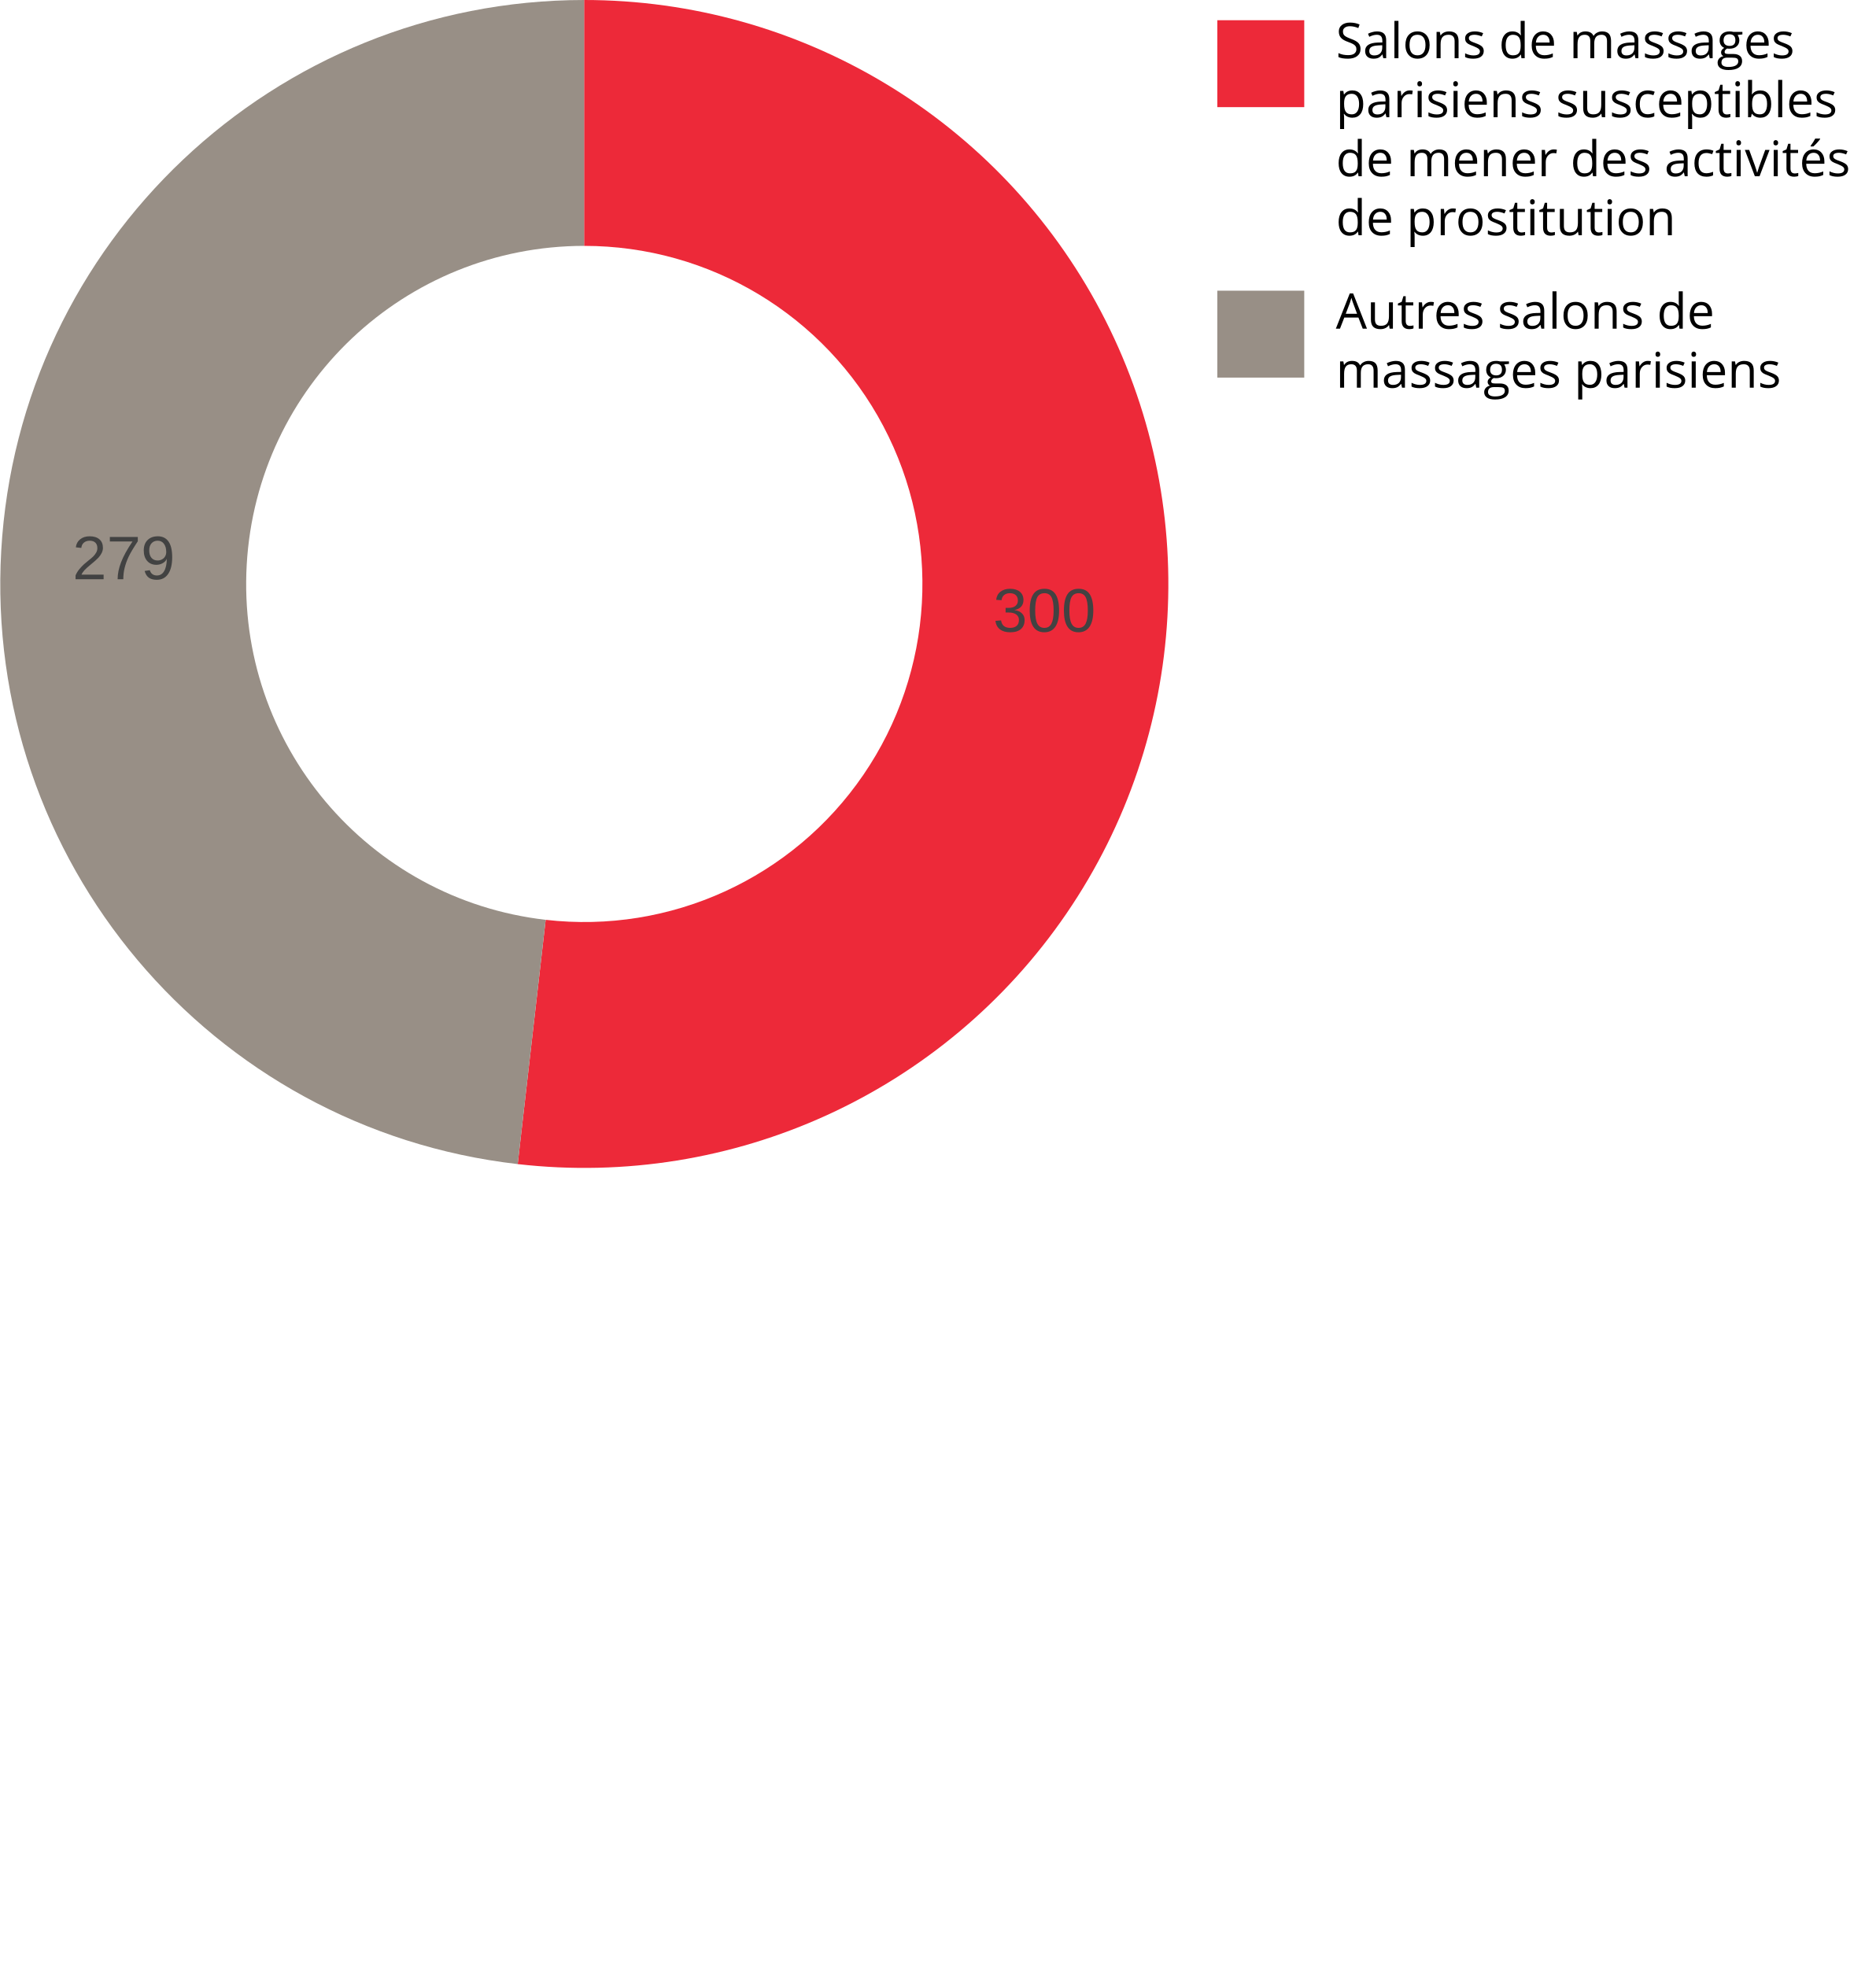
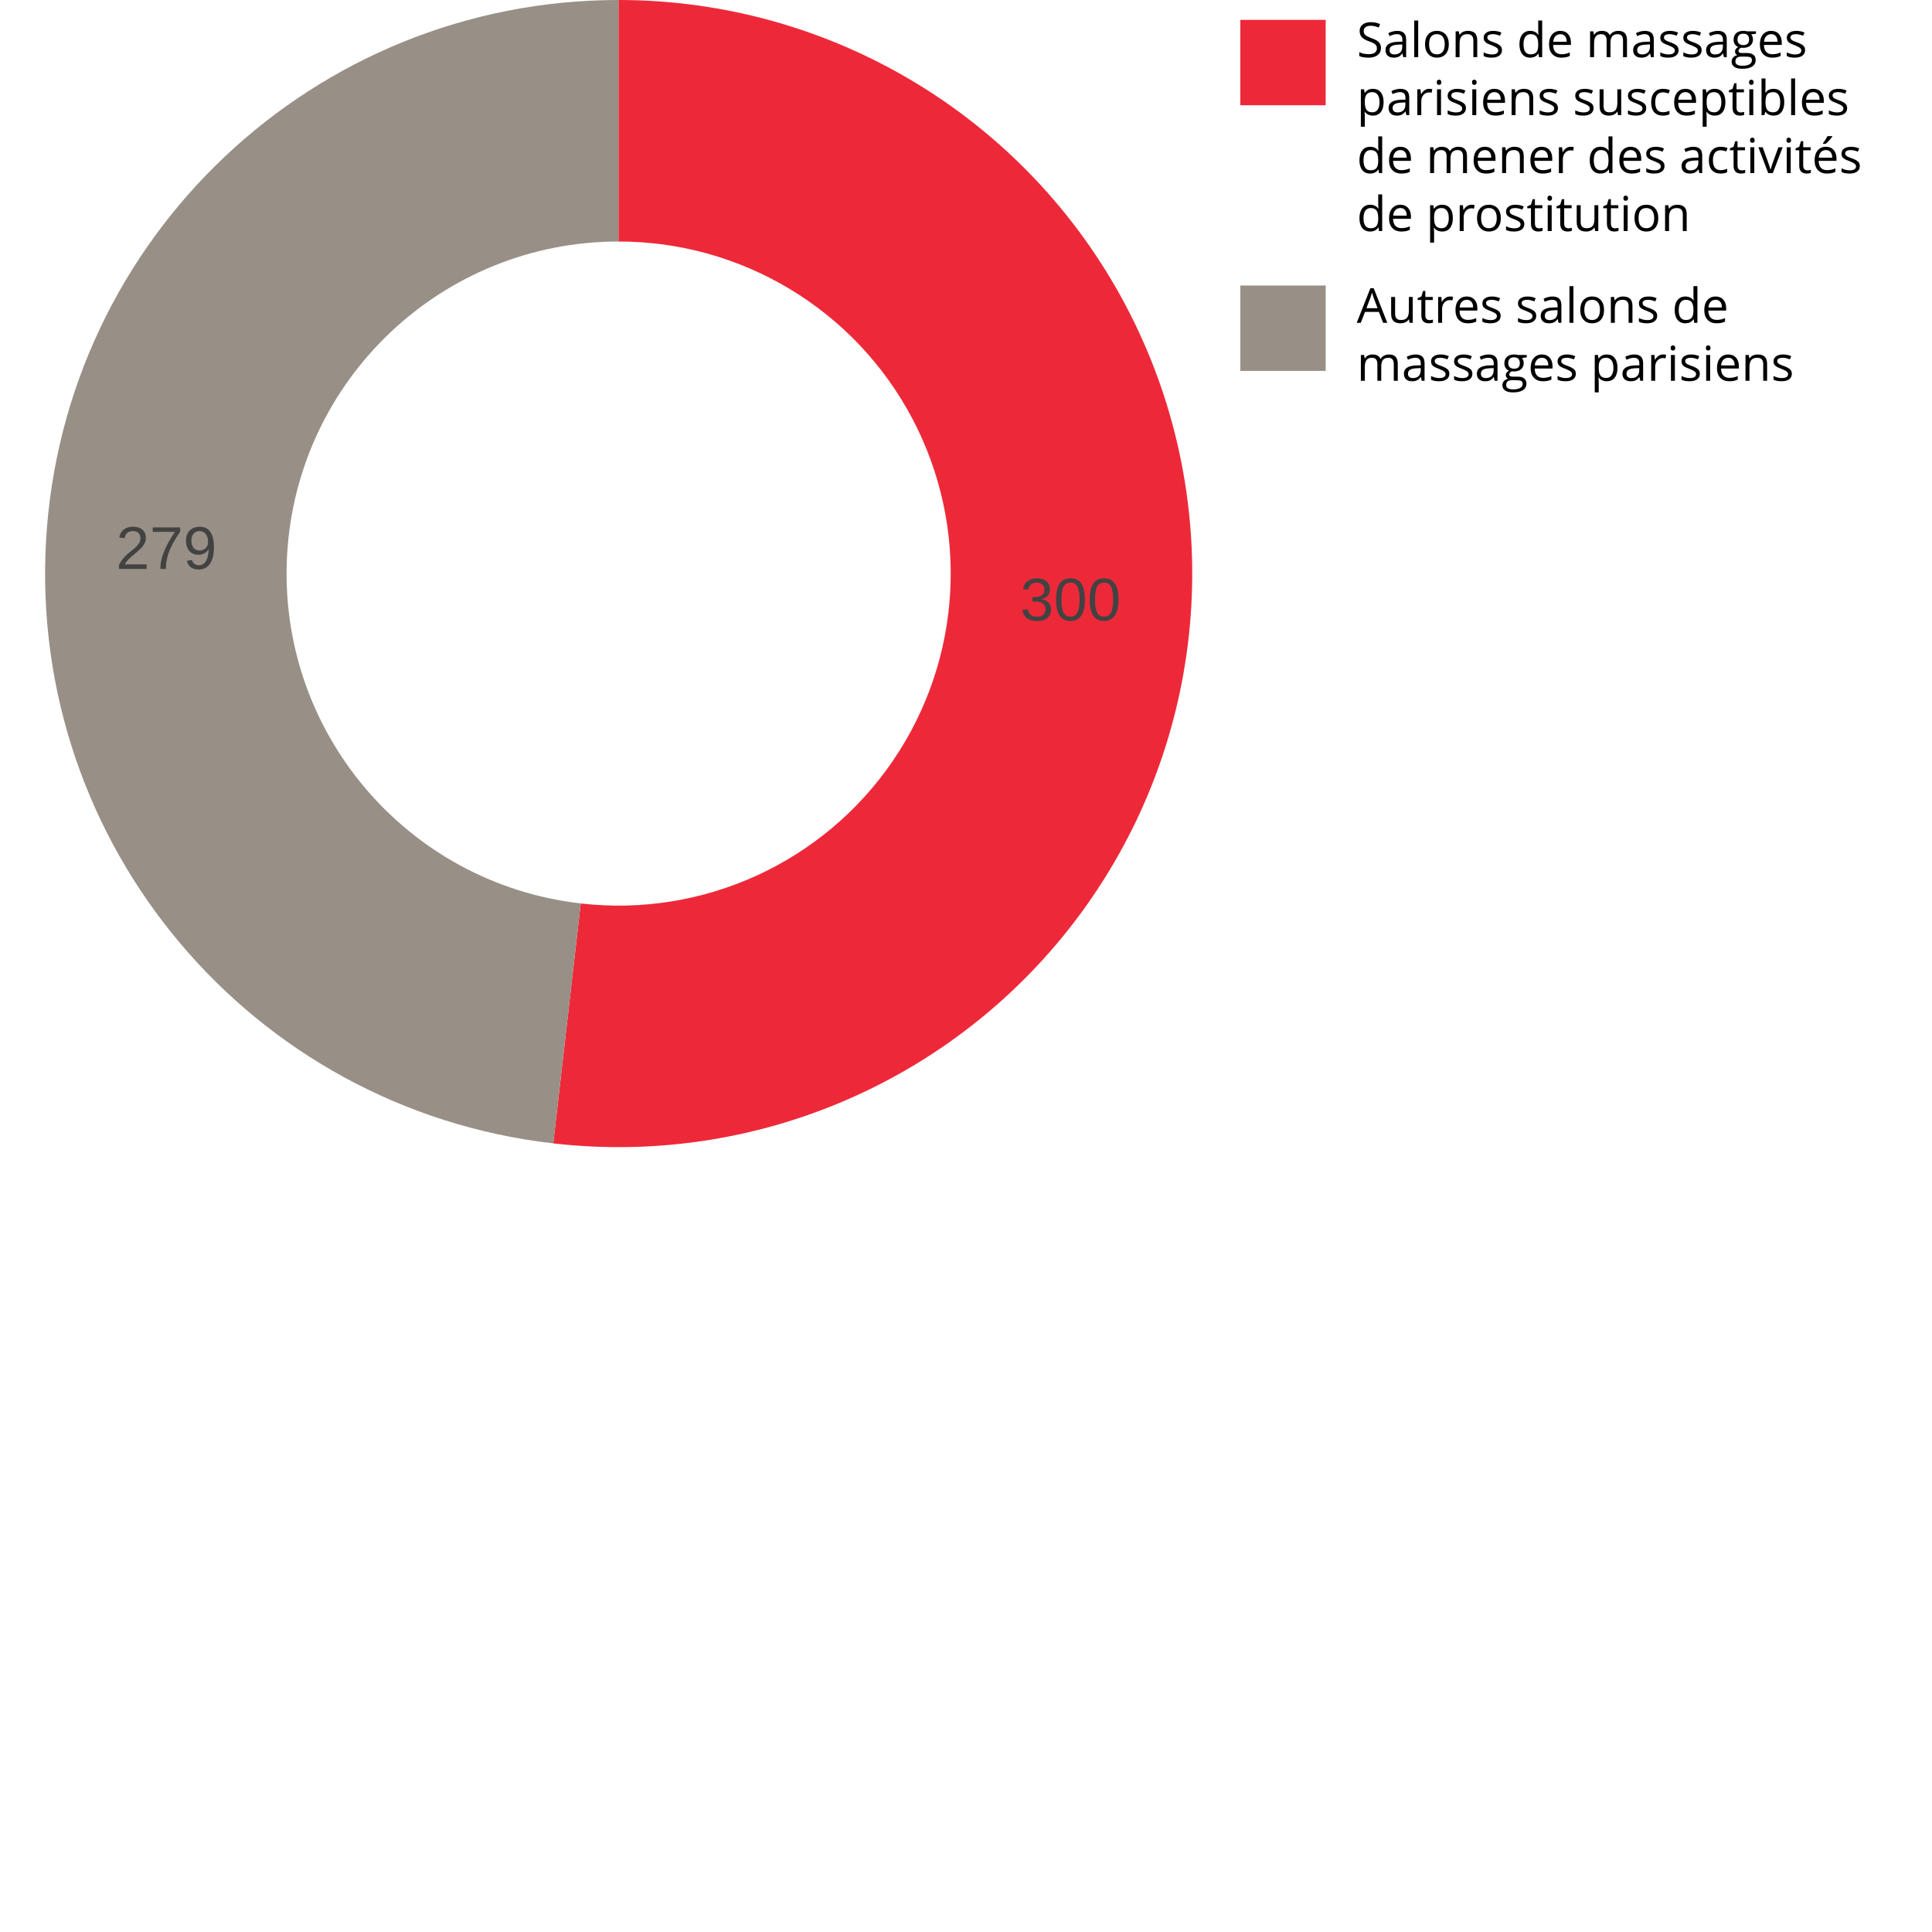
- <svg xmlns="http://www.w3.org/2000/svg" id="Calque_1" data-name="Calque 1" viewBox="0 0 305.15 320">
+ <svg xmlns="http://www.w3.org/2000/svg" id="Calque_1" width="300" height="300" viewBox="0 0 305.15 320">
  <defs>
    <style>.cls-1{fill:#ed2939;}.cls-2{fill:#988f86;}.cls-3{isolation:isolate;font-size:10px;fill:#424242;font-family:ArialMT, Arial;}.cls-4{font-size:8px;font-family:OpenSans, Open Sans;}</style>
  </defs>
  <path class="cls-1" d="M100,5A95,95,0,1,1,89.2,194.38l4.55-39.74A55,55,0,1,0,100,45Z" transform="translate(-4.99 -5)" />
  <path class="cls-2" d="M89.2,194.38A95,95,0,0,1,100,5V45a55,55,0,0,0-6.25,109.64Z" transform="translate(-4.99 -5)" />
  <text class="cls-3" transform="translate(161.54 102.77)">300</text>
  <text class="cls-3" transform="translate(11.79 94.23)">279</text>
  <rect class="cls-1" x="198.01" y="3.29" width="14.14" height="14.14" />
  <text class="cls-4" transform="translate(217.29 9.47)">Salons de massages <tspan x="0" y="9.6">parisiens susceptibles </tspan>
    <tspan x="0" y="19.2">de mener des activités </tspan>
    <tspan x="0" y="28.8">de prostitution</tspan>
  </text>
  <rect class="cls-2" x="198.01" y="47.29" width="14.14" height="14.14" />
  <text class="cls-4" transform="translate(217.29 53.47)">Autres salons de <tspan x="0" y="9.6">massages parisiens</tspan>
  </text>
</svg>
